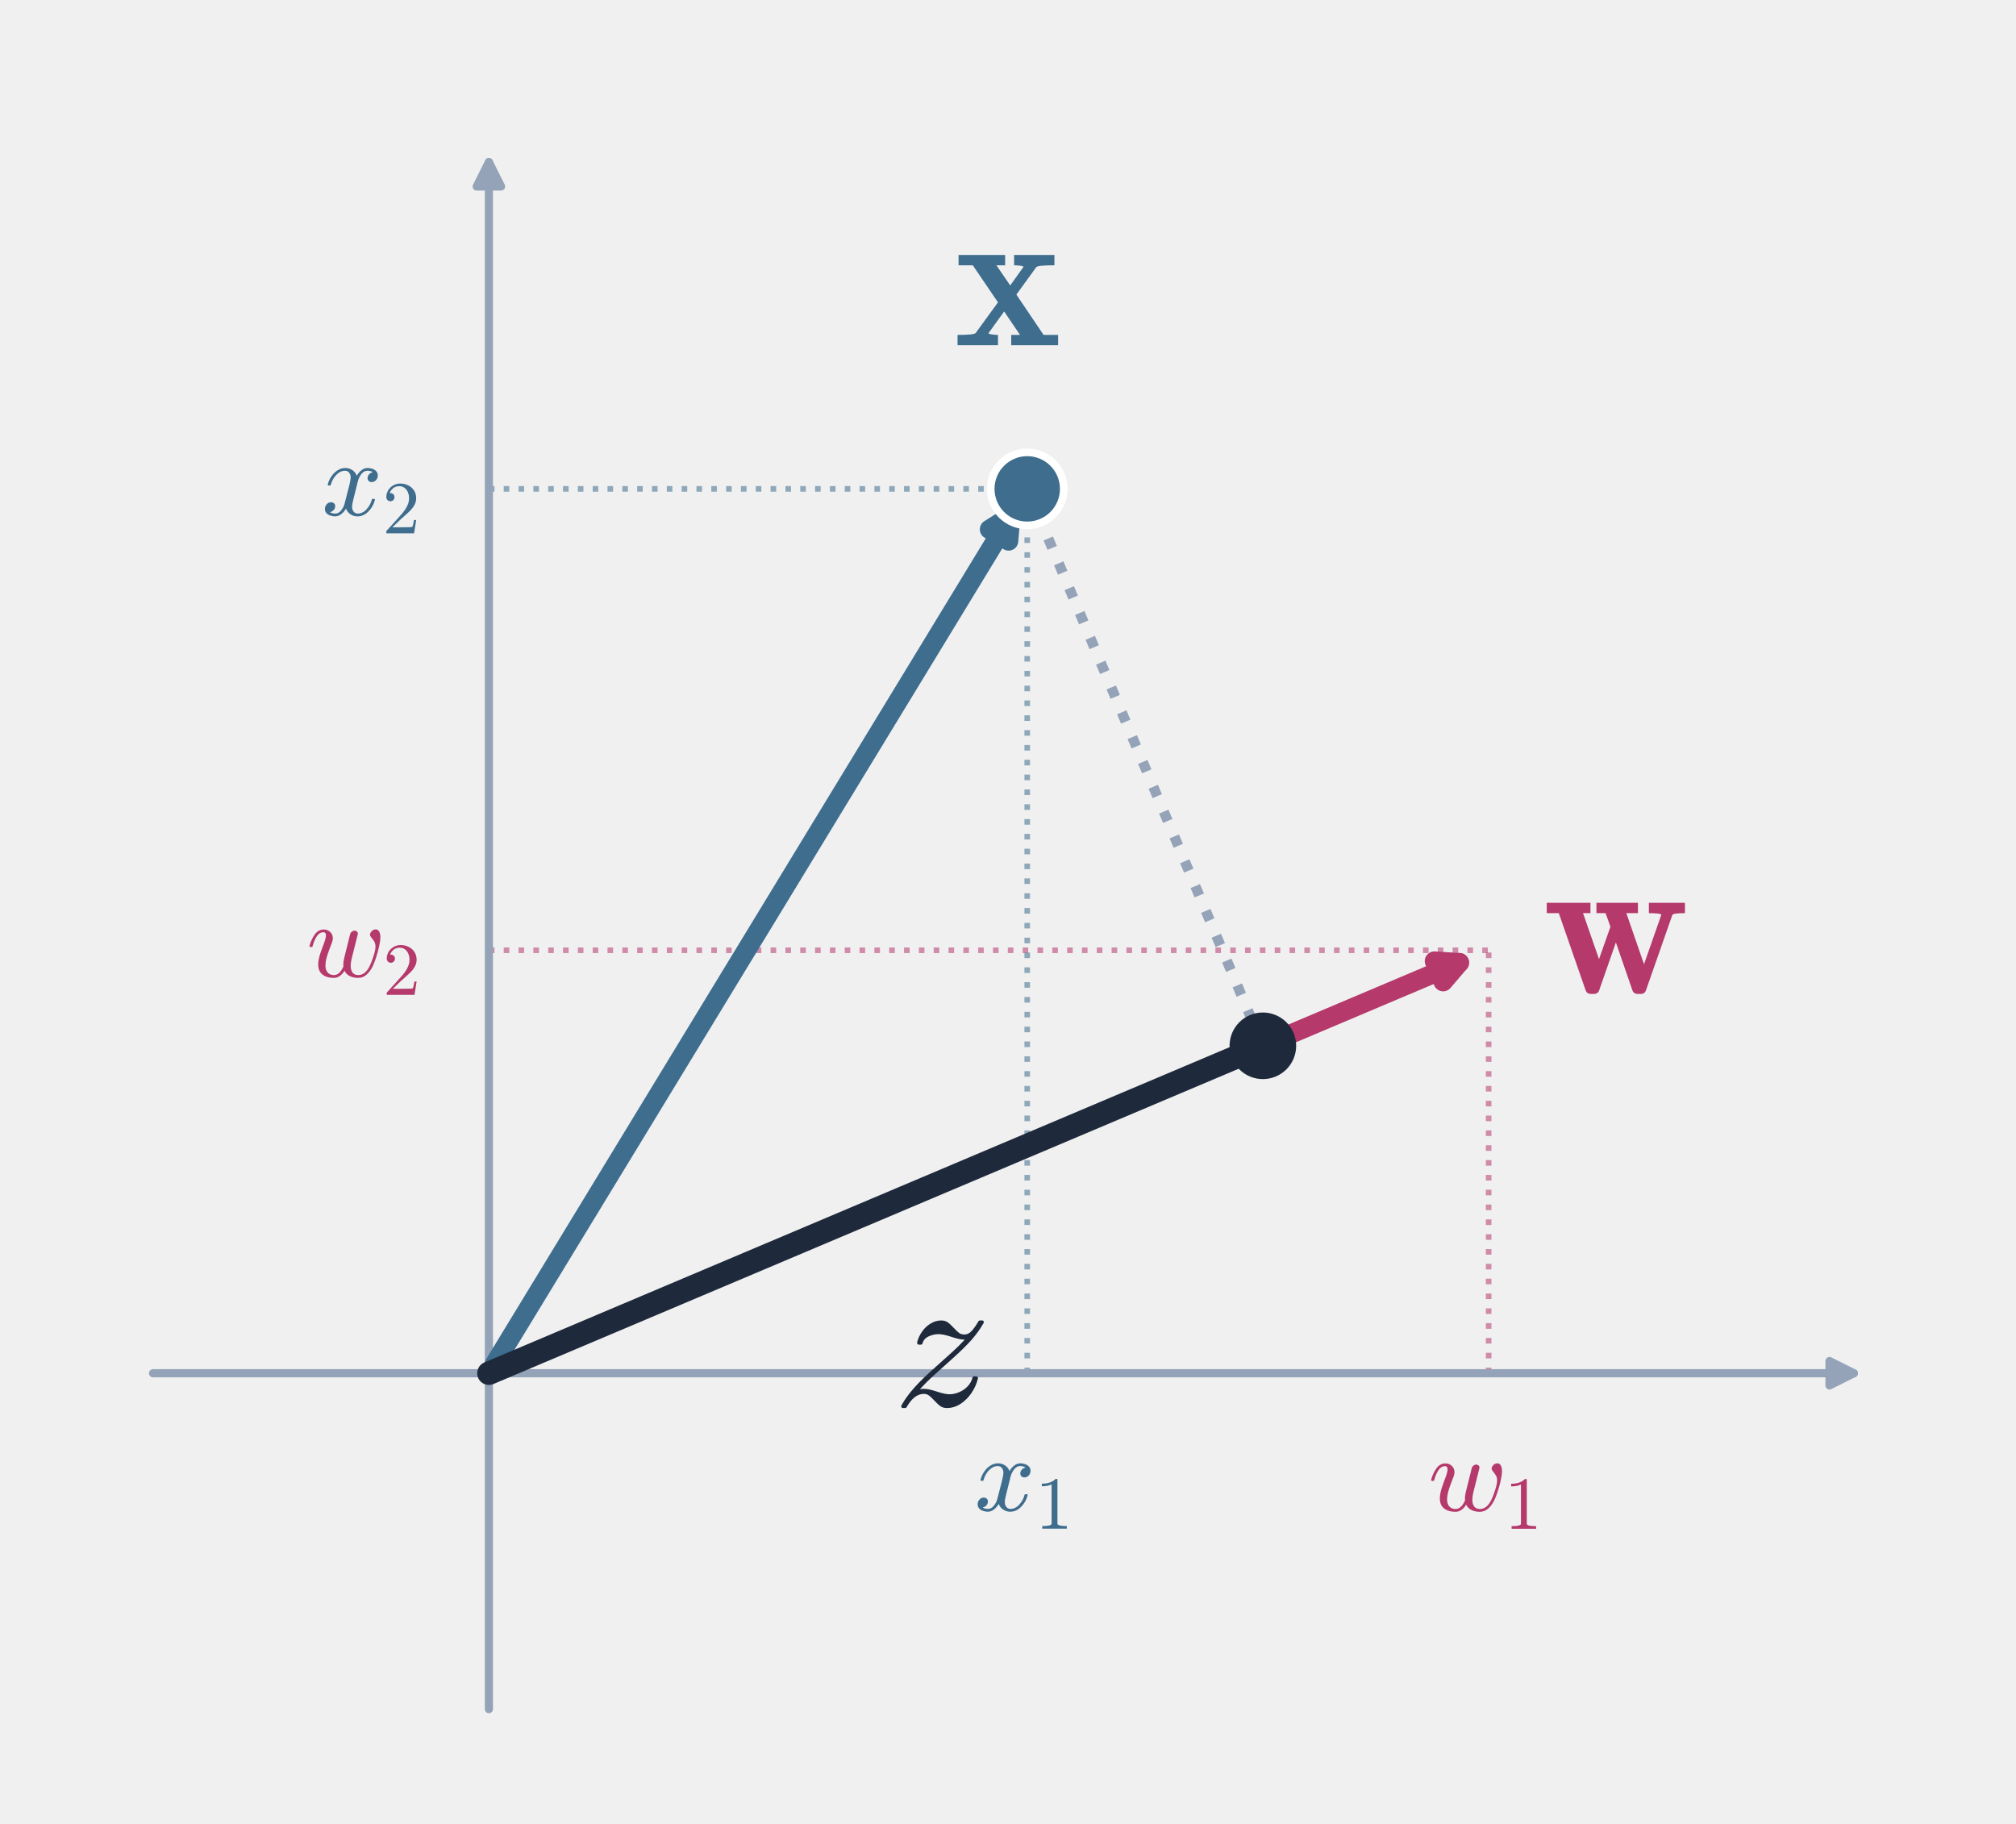
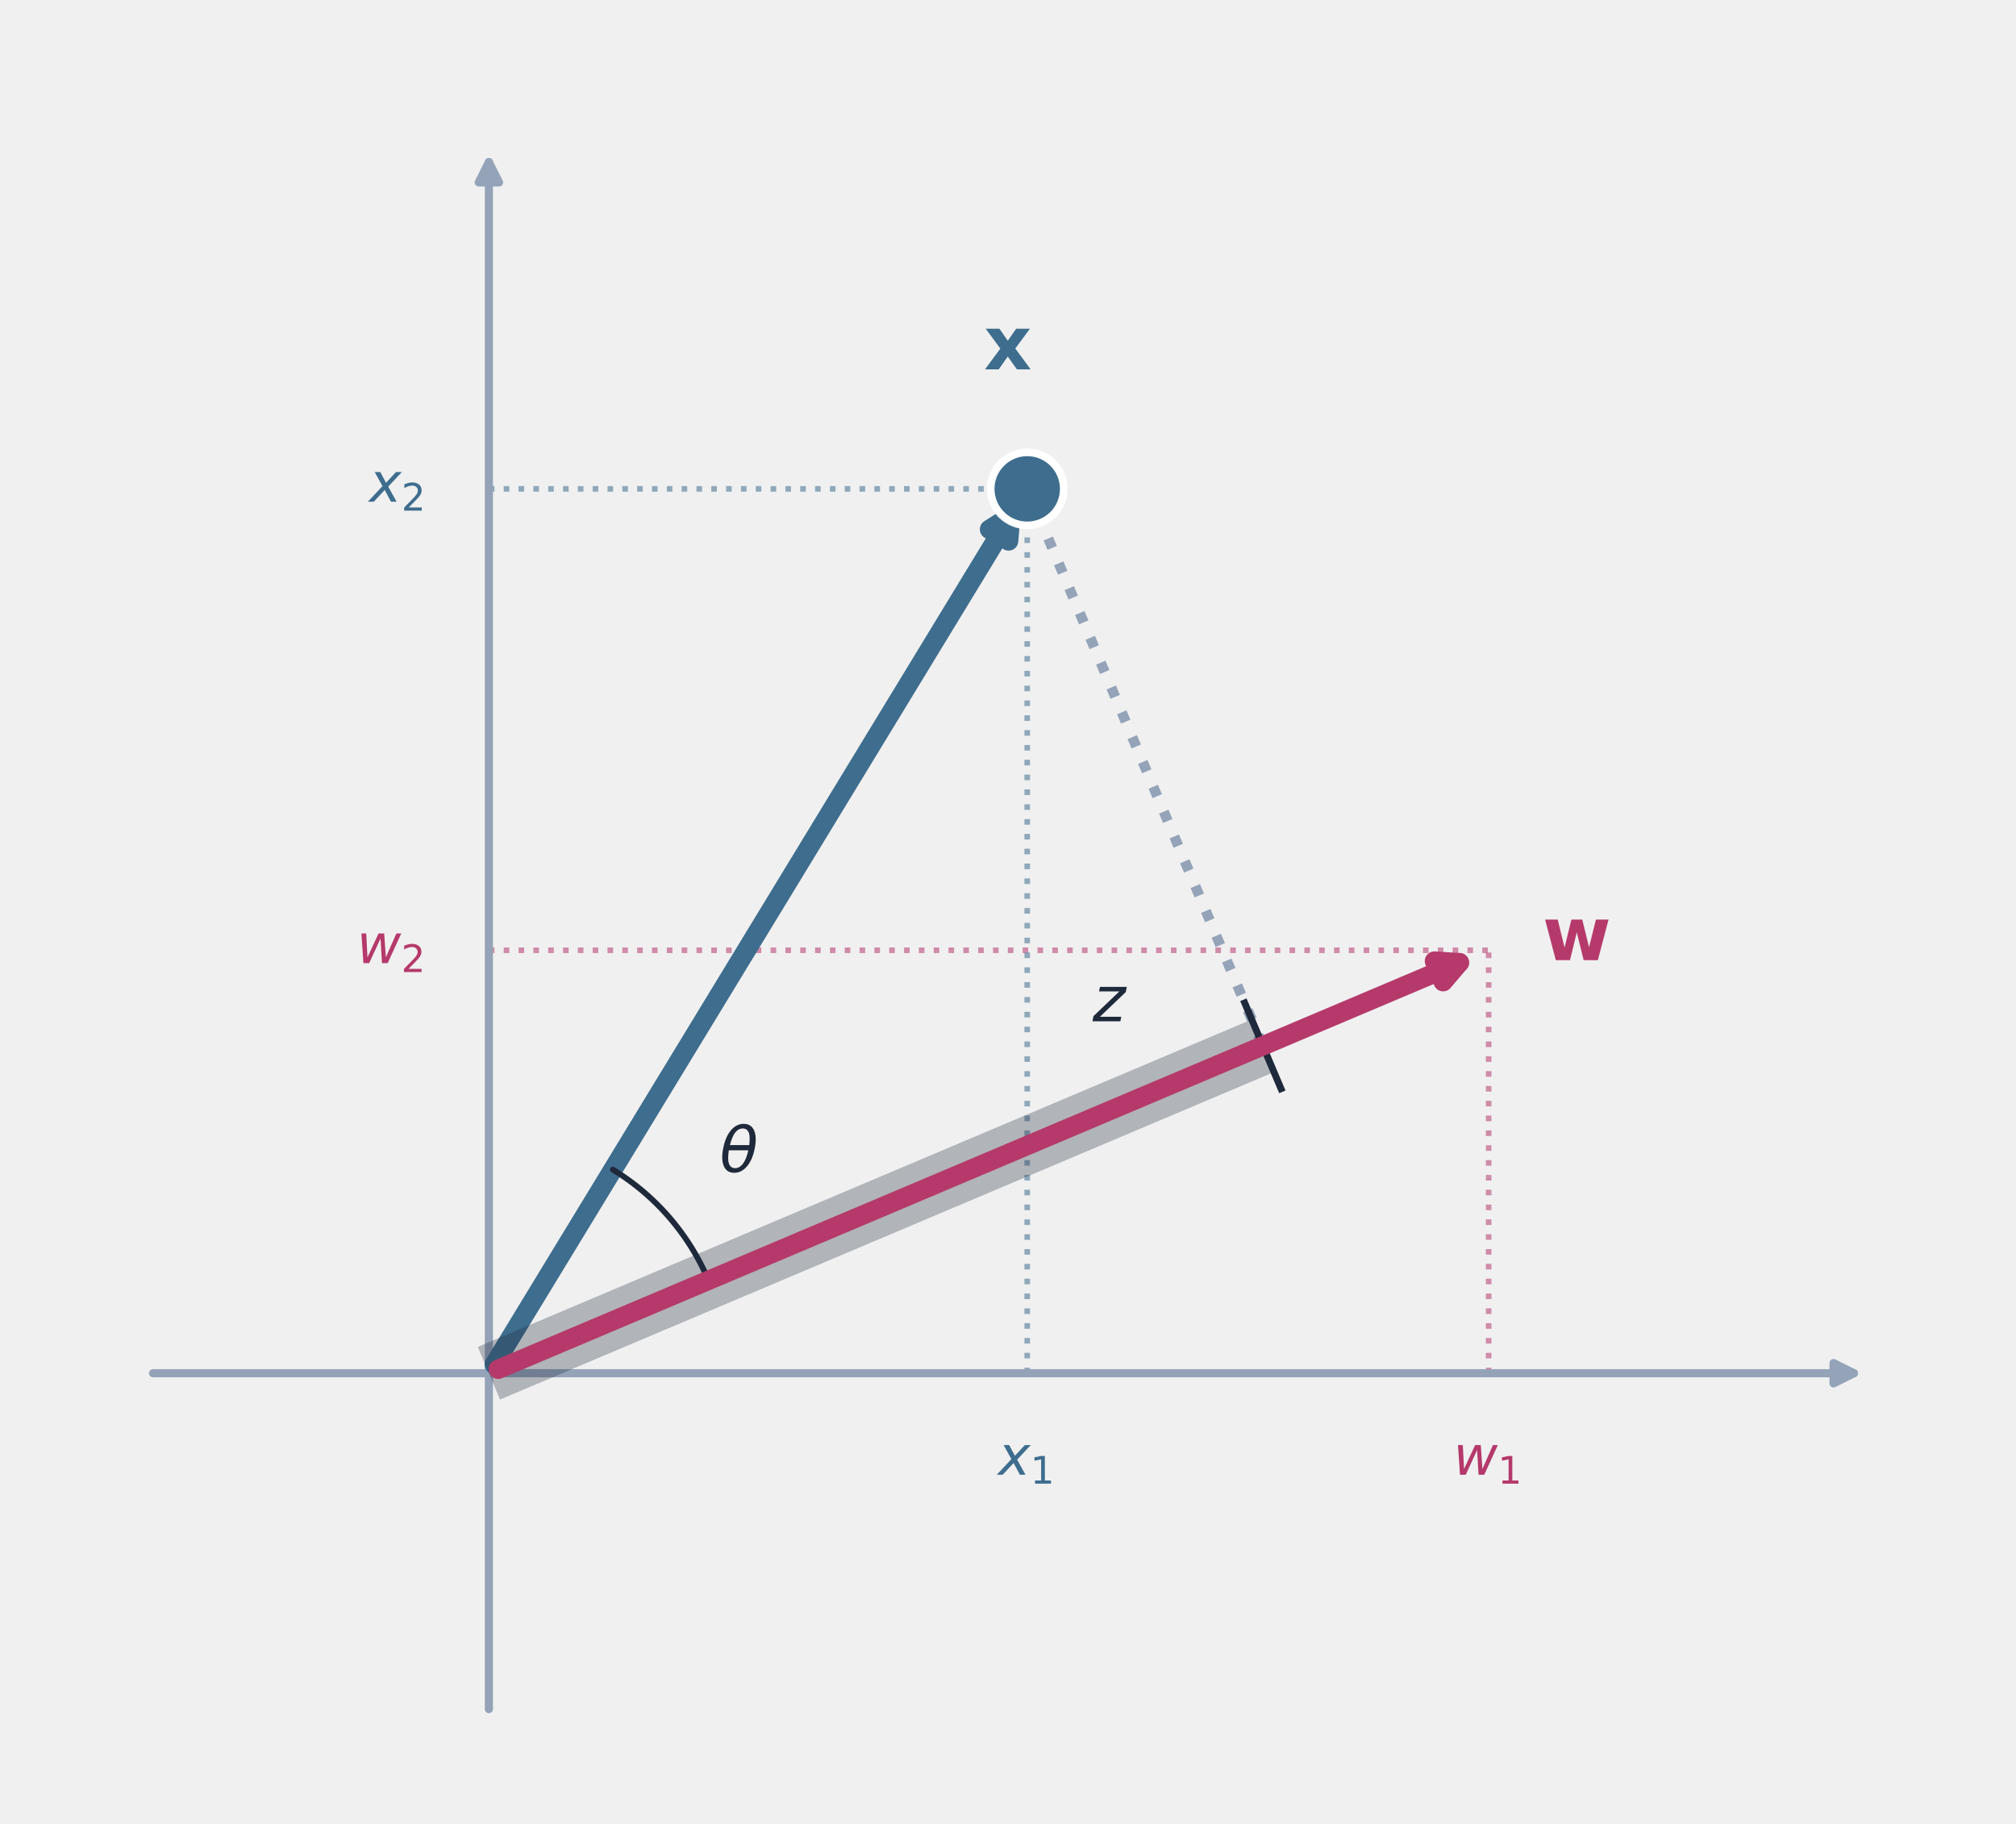
<svg xmlns="http://www.w3.org/2000/svg" xmlns:xlink="http://www.w3.org/1999/xlink" width="396.36" height="358.56" viewBox="0 0 396.36 358.56" version="1.1">
  <defs>
    <style type="text/css">*{stroke-linejoin: round; stroke-linecap: butt}</style>
  </defs>
  <g id="figure_1">
    <g id="patch_1">
      <path d="M 0 358.56  L 396.36 358.56  L 396.36 0  L 0 0  L 0 358.56  z " style="fill: none" />
    </g>
    <g id="axes_1">
      <g id="line2d_1">
-         <path d="M 292.68 270  L 292.68 186.84  " clip-path="url(#p35f5cff9c1)" style="fill: none; stroke-dasharray: 1.1,1.815; stroke-dashoffset: 0; stroke: #b5396b; stroke-opacity: 0.55; stroke-width: 1.1" />
+         <path d="M 292.68 270  L 292.68 186.84  " clip-path="url(#pd4333fe278)" style="fill: none; stroke-dasharray: 1.1,1.815; stroke-dashoffset: 0; stroke: #b5396b; stroke-opacity: 0.55; stroke-width: 1.1" />
      </g>
      <g id="line2d_2">
-         <path d="M 96.12 186.84  L 292.68 186.84  " clip-path="url(#p35f5cff9c1)" style="fill: none; stroke-dasharray: 1.1,1.815; stroke-dashoffset: 0; stroke: #b5396b; stroke-opacity: 0.55; stroke-width: 1.1" />
+         <path d="M 96.12 186.84  L 292.68 186.84  " clip-path="url(#pd4333fe278)" style="fill: none; stroke-dasharray: 1.1,1.815; stroke-dashoffset: 0; stroke: #b5396b; stroke-opacity: 0.55; stroke-width: 1.1" />
      </g>
      <g id="line2d_3">
-         <path d="M 201.96 270  L 201.96 96.12  " clip-path="url(#p35f5cff9c1)" style="fill: none; stroke-dasharray: 1.1,1.815; stroke-dashoffset: 0; stroke: #3e6d8e; stroke-opacity: 0.55; stroke-width: 1.1" />
+         <path d="M 201.96 270  L 201.96 96.12  " clip-path="url(#pd4333fe278)" style="fill: none; stroke-dasharray: 1.1,1.815; stroke-dashoffset: 0; stroke: #3e6d8e; stroke-opacity: 0.55; stroke-width: 1.1" />
      </g>
      <g id="line2d_4">
-         <path d="M 96.12 96.12  L 201.96 96.12  " clip-path="url(#p35f5cff9c1)" style="fill: none; stroke-dasharray: 1.1,1.815; stroke-dashoffset: 0; stroke: #3e6d8e; stroke-opacity: 0.55; stroke-width: 1.1" />
+         <path d="M 96.12 96.12  L 201.96 96.12  " clip-path="url(#pd4333fe278)" style="fill: none; stroke-dasharray: 1.1,1.815; stroke-dashoffset: 0; stroke: #3e6d8e; stroke-opacity: 0.55; stroke-width: 1.1" />
      </g>
      <g id="line2d_5">
-         <path d="M 201.96 96.12  L 248.288 205.621  " clip-path="url(#p35f5cff9c1)" style="fill: none; stroke-dasharray: 2,3.3; stroke-dashoffset: 0; stroke: #94a3b8; stroke-width: 2" />
+         <path d="M 201.96 96.12  L 248.288 205.621  " clip-path="url(#pd4333fe278)" style="fill: none; stroke-dasharray: 2,3.3; stroke-dashoffset: 0; stroke: #94a3b8; stroke-width: 2" />
      </g>
      <g id="patch_2">
        <path d="M 30.081 270  Q 198.181 270 364.491 270  " style="fill: none; stroke: #94a3b8; stroke-width: 1.6; stroke-linecap: round" />
-         <path d="M 359.691 267.6  L 364.491 270  L 359.691 272.4  z " style="fill: #94a3b8; stroke: #94a3b8; stroke-width: 1.6; stroke-linecap: round" />
+         <path d="M 360.491 268  L 364.491 270  L 360.491 272  z " style="fill: #94a3b8; stroke: #94a3b8; stroke-width: 1.6; stroke-linecap: round" />
      </g>
      <g id="patch_3">
        <path d="M 96.12 336.039  Q 96.12 183.058 96.12 31.866  " style="fill: none; stroke: #94a3b8; stroke-width: 1.6; stroke-linecap: round" />
-         <path d="M 93.72 36.666  L 96.12 31.866  L 98.52 36.666  z " style="fill: #94a3b8; stroke: #94a3b8; stroke-width: 1.6; stroke-linecap: round" />
+         <path d="M 94.12 35.866  L 96.12 31.866  L 98.12 35.866  z " style="fill: #94a3b8; stroke: #94a3b8; stroke-width: 1.6; stroke-linecap: round" />
      </g>
      <g id="text_1">
-         <g style="fill: #b5396b" transform="translate(280.815 297.1602) scale(0.21 -0.21)">
+         <g style="fill: #b5396b" transform="translate(285.7426 289.994) scale(0.10673 -0.10673)">
          <defs>
-             <path id="Cmmi10-77" d="M 691 744  Q 691 878 727 1053  Q 763 1228 806 1364  Q 850 1500 954 1781  Q 1059 2063 1069 2088  Q 1153 2322 1153 2472  Q 1153 2663 1013 2663  Q 759 2663 595 2402  Q 431 2141 353 1819  Q 341 1778 300 1778  L 225 1778  Q 172 1778 172 1838  L 172 1856  Q 275 2238 487 2533  Q 700 2828 1025 2828  Q 1253 2828 1411 2678  Q 1569 2528 1569 2297  Q 1569 2178 1516 2047  Q 1441 1853 1339 1581  Q 1238 1309 1181 1087  Q 1125 866 1125 659  Q 1125 409 1256 253  Q 1388 97 1638 97  Q 1978 97 2203 616  Q 2194 653 2194 722  Q 2194 894 2247 1113  L 2606 2553  Q 2628 2638 2706 2698  Q 2784 2759 2875 2759  Q 2950 2759 3008 2709  Q 3066 2659 3066 2578  Q 3066 2541 3059 2528  L 2700 1100  Q 2638 844 2638 641  Q 2638 400 2748 248  Q 2859 97 3097 97  Q 3509 97 3775 641  Q 3875 834 3998 1212  Q 4122 1591 4122 1791  Q 4122 1975 4062 2083  Q 4003 2191 3898 2316  Q 3794 2441 3794 2503  Q 3794 2625 3898 2729  Q 4003 2834 4128 2834  Q 4281 2834 4348 2693  Q 4416 2553 4416 2375  Q 4416 2159 4344 1826  Q 4272 1494 4162 1158  Q 4053 822 3956 622  Q 3606 -72 3084 -72  Q 2816 -72 2594 31  Q 2372 134 2266 359  Q 2163 175 1995 51  Q 1828 -72 1625 -72  Q 1203 -72 947 129  Q 691 331 691 744  z " transform="scale(0.015625)" />
-             <path id="Cmr10-31" d="M 594 0  L 594 225  Q 1394 225 1394 428  L 1394 3788  Q 1063 3628 556 3628  L 556 3853  Q 1341 3853 1741 4263  L 1831 4263  Q 1853 4263 1873 4245  Q 1894 4228 1894 4206  L 1894 428  Q 1894 225 2694 225  L 2694 0  L 594 0  z " transform="scale(0.015625)" />
+             <path id="DejaVuSans-Oblique-77" d="M 544 3500  L 1113 3500  L 1259 684  L 2566 3500  L 3231 3500  L 3425 684  L 4666 3500  L 5241 3500  L 3641 0  L 2969 0  L 2797 2900  L 1459 0  L 781 0  L 544 3500  z " transform="scale(0.015625)" />
+             <path id="DejaVuSans-31" d="M 794 531  L 1825 531  L 1825 4091  L 703 3866  L 703 4441  L 1819 4666  L 2450 4666  L 2450 531  L 3481 531  L 3481 0  L 794 0  L 794 531  z " transform="scale(0.015625)" />
          </defs>
-           <use xlink:href="#Cmmi10-77" transform="translate(0 0.71875)" />
-           <use xlink:href="#Cmr10-31" transform="translate(71.48438 -16.2875) scale(0.7)" />
+           <use xlink:href="#DejaVuSans-Oblique-77" transform="translate(0 0.3125)" />
+           <use xlink:href="#DejaVuSans-31" transform="translate(81.78711 -16.09375) scale(0.7)" />
        </g>
      </g>
      <g id="text_2">
-         <g style="fill: #b5396b" transform="translate(60.294 192.1835) scale(0.21 -0.21)">
+         <g style="fill: #b5396b" transform="translate(70.14915 189.4015) scale(0.10673 -0.10673)">
          <defs>
-             <path id="Cmr10-32" d="M 319 0  L 319 172  Q 319 188 331 206  L 1325 1306  Q 1550 1550 1690 1715  Q 1831 1881 1968 2097  Q 2106 2313 2186 2536  Q 2266 2759 2266 3009  Q 2266 3272 2169 3511  Q 2072 3750 1880 3894  Q 1688 4038 1416 4038  Q 1138 4038 916 3870  Q 694 3703 603 3438  Q 628 3444 672 3444  Q 816 3444 917 3347  Q 1019 3250 1019 3097  Q 1019 2950 917 2848  Q 816 2747 672 2747  Q 522 2747 420 2851  Q 319 2956 319 3097  Q 319 3338 409 3548  Q 500 3759 670 3923  Q 841 4088 1055 4175  Q 1269 4263 1509 4263  Q 1875 4263 2190 4108  Q 2506 3953 2690 3670  Q 2875 3388 2875 3009  Q 2875 2731 2753 2481  Q 2631 2231 2440 2026  Q 2250 1822 1953 1562  Q 1656 1303 1563 1216  L 838 519  L 1453 519  Q 1906 519 2211 526  Q 2516 534 2534 550  Q 2609 631 2688 1141  L 2875 1141  L 2694 0  L 319 0  z " transform="scale(0.015625)" />
+             <path id="DejaVuSans-32" d="M 1228 531  L 3431 531  L 3431 0  L 469 0  L 469 531  Q 828 903 1448 1529  Q 2069 2156 2228 2338  Q 2531 2678 2651 2914  Q 2772 3150 2772 3378  Q 2772 3750 2511 3984  Q 2250 4219 1831 4219  Q 1534 4219 1204 4116  Q 875 4013 500 3803  L 500 4441  Q 881 4594 1212 4672  Q 1544 4750 1819 4750  Q 2544 4750 2975 4387  Q 3406 4025 3406 3419  Q 3406 3131 3298 2873  Q 3191 2616 2906 2266  Q 2828 2175 2409 1742  Q 1991 1309 1228 531  z " transform="scale(0.015625)" />
          </defs>
-           <use xlink:href="#Cmmi10-77" transform="translate(0 0.71875)" />
-           <use xlink:href="#Cmr10-32" transform="translate(71.48438 -16.2875) scale(0.7)" />
+           <use xlink:href="#DejaVuSans-Oblique-77" transform="translate(0 0.3125)" />
+           <use xlink:href="#DejaVuSans-32" transform="translate(81.78711 -16.09375) scale(0.7)" />
        </g>
      </g>
      <g id="text_3">
-         <g style="fill: #3e6d8e" transform="translate(191.565 297.1602) scale(0.21 -0.21)">
+         <g style="fill: #3e6d8e" transform="translate(196.25 289.994) scale(0.10673 -0.10673)">
          <defs>
-             <path id="Cmmi10-78" d="M 500 184  Q 613 97 819 97  Q 1019 97 1172 289  Q 1325 481 1381 709  L 1672 1844  Q 1741 2153 1741 2266  Q 1741 2425 1652 2544  Q 1563 2663 1403 2663  Q 1200 2663 1022 2536  Q 844 2409 722 2214  Q 600 2019 550 1819  Q 538 1778 500 1778  L 422 1778  Q 372 1778 372 1838  L 372 1856  Q 434 2094 584 2320  Q 734 2547 951 2687  Q 1169 2828 1416 2828  Q 1650 2828 1839 2703  Q 2028 2578 2106 2363  Q 2216 2559 2386 2693  Q 2556 2828 2759 2828  Q 2897 2828 3040 2779  Q 3184 2731 3275 2631  Q 3366 2531 3366 2381  Q 3366 2219 3261 2101  Q 3156 1984 2994 1984  Q 2891 1984 2822 2050  Q 2753 2116 2753 2216  Q 2753 2350 2845 2451  Q 2938 2553 3066 2572  Q 2950 2663 2747 2663  Q 2541 2663 2389 2472  Q 2238 2281 2175 2047  L 1894 916  Q 1825 659 1825 494  Q 1825 331 1917 214  Q 2009 97 2163 97  Q 2463 97 2698 361  Q 2934 625 3009 941  Q 3022 978 3059 978  L 3138 978  Q 3163 978 3178 961  Q 3194 944 3194 922  Q 3194 916 3188 903  Q 3097 522 2806 225  Q 2516 -72 2150 -72  Q 1916 -72 1727 54  Q 1538 181 1459 397  Q 1359 209 1182 68  Q 1006 -72 806 -72  Q 669 -72 523 -23  Q 378 25 287 125  Q 197 225 197 378  Q 197 528 301 651  Q 406 775 563 775  Q 669 775 741 711  Q 813 647 813 544  Q 813 409 723 309  Q 634 209 500 184  z " transform="scale(0.015625)" />
+             <path id="DejaVuSans-Oblique-78" d="M 3841 3500  L 2234 1784  L 3219 0  L 2559 0  L 1819 1388  L 531 0  L -166 0  L 1556 1844  L 641 3500  L 1300 3500  L 1972 2234  L 3144 3500  L 3841 3500  z " transform="scale(0.015625)" />
          </defs>
-           <use xlink:href="#Cmmi10-78" transform="translate(0 0.8125)" />
-           <use xlink:href="#Cmr10-31" transform="translate(57.08008 -16.19375) scale(0.7)" />
+           <use xlink:href="#DejaVuSans-Oblique-78" transform="translate(0 0.3125)" />
+           <use xlink:href="#DejaVuSans-31" transform="translate(59.17969 -16.09375) scale(0.7)" />
        </g>
      </g>
      <g id="text_4">
-         <g style="fill: #3e6d8e" transform="translate(63.234 101.4635) scale(0.21 -0.21)">
-           <use xlink:href="#Cmmi10-78" transform="translate(0 0.8125)" />
-           <use xlink:href="#Cmr10-32" transform="translate(57.08008 -16.19375) scale(0.7)" />
+         <g style="fill: #3e6d8e" transform="translate(72.60393 98.68151) scale(0.10673 -0.10673)">
+           <use xlink:href="#DejaVuSans-Oblique-78" transform="translate(0 0.3125)" />
+           <use xlink:href="#DejaVuSans-32" transform="translate(59.17969 -16.09375) scale(0.7)" />
+         </g>
+       </g>
+       <g id="text_5">
+         <g style="fill: #b5396b" transform="translate(303.264 188.8332) scale(0.146051 -0.146051)">
+           <defs>
+             <path id="DejaVuSans-Bold-77" d="M 225 3500  L 1313 3500  L 1900 1088  L 2491 3500  L 3425 3500  L 4013 1113  L 4603 3500  L 5691 3500  L 4769 0  L 3547 0  L 2956 2406  L 2369 0  L 1147 0  L 225 3500  z " transform="scale(0.015625)" />
+           </defs>
+           <use xlink:href="#DejaVuSans-Bold-77" transform="translate(0 0.3125)" />
        </g>
      </g>
      <g id="patch_4">
-         <path d="M 97.965 269.22  Q 194.403 228.419 286.928 189.273  " style="fill: none; stroke: #b5396b; stroke-width: 3.8; stroke-linecap: round" />
-         <path d="M 282.019 188.962  L 286.928 189.273  L 283.733 193.014  z " style="fill: #b5396b; stroke: #b5396b; stroke-width: 3.8; stroke-linecap: round" />
-       </g>
-       <g id="text_5">
-         <g style="fill: #b5396b" transform="translate(303.264 195.5061) scale(0.4 -0.4)">
-           <defs>
-             <path id="Cmb10-77" d="M 1356 91  L 513 2516  L 134 2516  L 134 2841  L 1509 2841  L 1509 2516  L 1275 2516  L 1778 1069  L 2138 2088  L 1984 2516  L 1697 2516  L 1697 2841  L 3003 2841  L 3003 2516  L 2638 2516  L 3194 909  L 3738 2463  Q 3738 2494 3608 2505  Q 3478 2516 3347 2516  L 3347 2841  L 4481 2841  L 4481 2516  Q 4103 2516 4084 2456  L 3256 91  Q 3216 -25 3091 -25  L 2994 -25  Q 2869 -25 2828 91  L 2309 1594  L 1784 91  Q 1744 -25 1619 -25  L 1522 -25  Q 1397 -25 1356 91  z " transform="scale(0.015625)" />
-           </defs>
-           <use xlink:href="#Cmb10-77" transform="translate(0 0.609375)" />
-         </g>
-       </g>
-       <g id="patch_5">
        <path d="M 97.158 268.294  Q 149.039 183.062 198.71 101.459  " style="fill: none; stroke: #3e6d8e; stroke-width: 3.8; stroke-linecap: round" />
        <path d="M 194.543 104.074  L 198.71 101.459  L 198.301 106.362  z " style="fill: #3e6d8e; stroke: #3e6d8e; stroke-width: 3.8; stroke-linecap: round" />
      </g>
      <g id="text_6">
-         <g style="fill: #3e6d8e" transform="translate(187.58 68.1265) scale(0.4 -0.4)">
+         <g style="fill: #3e6d8e" transform="translate(193.4333 72.66667) scale(0.146051 -0.146051)">
          <defs>
-             <path id="Cmb10-78" d="M 109 0  L 109 325  Q 628 325 678 384  L 1381 1350  L 588 2516  L 141 2516  L 141 2841  L 1606 2841  L 1606 2516  L 1331 2516  L 1766 1881  L 2181 2463  Q 2181 2491 2072 2503  Q 1963 2516 1888 2516  L 1888 2841  L 3156 2841  L 3156 2516  Q 2638 2516 2584 2456  L 1959 1594  L 2816 325  L 3272 325  L 3272 0  L 1797 0  L 1797 325  L 2075 325  L 1575 1063  L 1081 378  Q 1081 356 1193 340  Q 1306 325 1381 325  L 1381 0  L 109 0  z " transform="scale(0.015625)" />
+             <path id="DejaVuSans-Bold-78" d="M 1422 1791  L 159 3500  L 1344 3500  L 2059 2463  L 2784 3500  L 3969 3500  L 2706 1797  L 4031 0  L 2847 0  L 2059 1106  L 1281 0  L 97 0  L 1422 1791  z " transform="scale(0.015625)" />
          </defs>
-           <use xlink:href="#Cmb10-78" transform="translate(0 0.609375)" />
+           <use xlink:href="#DejaVuSans-Bold-78" transform="translate(0 0.3125)" />
        </g>
      </g>
      <g id="text_7">
-         <g style="fill: #1e293b" transform="translate(175.6456 276.7225) scale(0.38 -0.38)">
+         <g style="fill: #1e293b" transform="translate(141.5045 230.4817) scale(0.123582 -0.123582)">
          <defs>
-             <path id="Cmmi10-7a" d="M 313 -72  Q 263 -72 263 -13  Q 263 19 275 31  Q 447 328 689 598  Q 931 869 1239 1145  Q 1547 1422 1858 1700  Q 2169 1978 2363 2194  L 2338 2194  Q 2197 2194 1925 2284  Q 1653 2375 1497 2375  Q 1328 2375 1168 2301  Q 1009 2228 966 2075  Q 956 2028 916 2028  L 838 2028  Q 788 2028 788 2094  L 788 2113  Q 838 2300 952 2462  Q 1066 2625 1233 2726  Q 1400 2828 1581 2828  Q 1709 2828 1793 2770  Q 1878 2713 1990 2591  Q 2103 2469 2173 2416  Q 2244 2363 2350 2363  Q 2491 2363 2602 2491  Q 2713 2619 2822 2809  Q 2841 2828 2869 2828  L 2944 2828  Q 2966 2828 2980 2812  Q 2994 2797 2994 2772  Q 2994 2750 2981 2731  Q 2809 2434 2579 2176  Q 2350 1919 1979 1586  Q 1609 1253 1354 1023  Q 1100 794 878 550  Q 928 563 1013 563  Q 1169 563 1439 473  Q 1709 384 1856 384  Q 2016 384 2178 453  Q 2341 522 2459 647  Q 2578 772 2619 934  Q 2634 978 2669 978  L 2747 978  Q 2772 978 2787 958  Q 2803 938 2803 916  Q 2803 909 2797 897  Q 2738 653 2591 433  Q 2444 213 2230 70  Q 2016 -72 1772 -72  Q 1650 -72 1565 -15  Q 1481 41 1367 164  Q 1253 288 1181 342  Q 1109 397 1006 397  Q 688 397 434 -50  Q 413 -72 391 -72  L 313 -72  z " transform="scale(0.015625)" />
+             <path id="DejaVuSans-Oblique-3b8" d="M 2913 2219  L 925 2219  Q 791 1284 928 888  Q 1100 400 1566 400  Q 2034 400 2391 891  Q 2703 1322 2913 2219  z M 3009 2750  Q 3094 3638 2984 3950  Q 2813 4444 2353 4444  Q 1875 4444 1525 3956  Q 1250 3563 1034 2750  L 3009 2750  z M 2444 4913  Q 3194 4913 3494 4250  Q 3794 3591 3566 2422  Q 3341 1256 2781 594  Q 2225 -72 1475 -72  Q 722 -72 425 594  Q 128 1256 353 2422  Q 581 3591 1134 4250  Q 1691 4913 2444 4913  z " transform="scale(0.015625)" />
          </defs>
-           <use xlink:href="#Cmmi10-7a" transform="translate(0 0.8125)" />
+           <use xlink:href="#DejaVuSans-Oblique-3b8" transform="translate(0 0.234375)" />
+         </g>
+       </g>
+       <g id="text_8">
+         <g style="fill: #1e293b" transform="translate(214.8233 200.8379) scale(0.123582 -0.123582)">
+           <defs>
+             <path id="DejaVuSans-Oblique-7a" d="M 744 3500  L 3475 3500  L 3372 2975  L 738 459  L 2913 459  L 2822 0  L -19 0  L 84 525  L 2719 3041  L 653 3041  L 744 3500  z " transform="scale(0.015625)" />
+           </defs>
+           <use xlink:href="#DejaVuSans-Oblique-7a" transform="translate(0 0.3125)" />
        </g>
      </g>
      <g id="line2d_6">
-         <path d="M 96.12 270  L 248.288 205.621  " clip-path="url(#p35f5cff9c1)" style="fill: none; stroke: #1e293b; stroke-width: 4.6; stroke-linecap: round" />
+         <path d="M 96.12 270  L 248.288 205.621  " clip-path="url(#pd4333fe278)" style="fill: none; stroke: #1e293b; stroke-opacity: 0.3; stroke-width: 11.235" />
+       </g>
+       <g id="line2d_7">
+         <path d="M 252.117 214.673  L 244.458 196.57  " clip-path="url(#pd4333fe278)" style="fill: none; stroke: #1e293b; stroke-width: 1.348" />
+       </g>
+       <g id="patch_5">
+         <path d="M 201.96 103.302  C 203.865 103.302 205.692 102.545 207.038 101.198  C 208.385 99.852 209.142 98.025 209.142 96.12  C 209.142 94.215 208.385 92.388 207.038 91.042  C 205.692 89.695 203.865 88.938 201.96 88.938  C 200.055 88.938 198.228 89.695 196.882 91.042  C 195.535 92.388 194.778 94.215 194.778 96.12  C 194.778 98.025 195.535 99.852 196.882 101.198  C 198.228 102.545 200.055 103.302 201.96 103.302  z " clip-path="url(#pd4333fe278)" style="fill: #3e6d8e; stroke: #ffffff; stroke-width: 1.5; stroke-linejoin: miter" />
+       </g>
+       <g id="line2d_8">
+         <path d="M 139.288 251.737  L 139.092 251.281  L 138.892 250.828  L 138.687 250.377  L 138.477 249.928  L 138.262 249.481  L 138.043 249.037  L 137.819 248.595  L 137.59 248.155  L 137.357 247.718  L 137.119 247.283  L 136.877 246.851  L 136.63 246.422  L 136.378 245.995  L 136.122 245.57  L 135.862 245.149  L 135.597 244.73  L 135.327 244.314  L 135.054 243.901  L 134.776 243.491  L 134.493 243.084  L 134.206 242.68  L 133.916 242.278  L 133.62 241.88  L 133.321 241.486  L 133.017 241.094  L 132.71 240.705  L 132.398 240.32  L 132.082 239.938  L 131.762 239.56  L 131.439 239.185  L 131.111 238.813  L 130.779 238.445  L 130.444 238.08  L 130.104 237.719  L 129.761 237.362  L 129.414 237.008  L 129.063 236.658  L 128.709 236.311  L 128.351 235.969  L 127.99 235.63  L 127.624 235.295  L 127.256 234.964  L 126.884 234.636  L 126.508 234.313  L 126.129 233.994  L 125.747 233.679  L 125.361 233.367  L 124.972 233.06  L 124.58 232.757  L 124.185 232.459  L 123.786 232.164  L 123.385 231.874  L 122.98 231.587  L 122.572 231.306  L 122.162 231.028  L 121.748 230.755  L 121.332 230.486  L 120.913 230.222  L 120.491 229.962  " clip-path="url(#pd4333fe278)" style="fill: none; stroke: #1e293b; stroke-width: 1.123; stroke-linecap: round" />
      </g>
      <g id="patch_6">
-         <path d="M 201.96 103.302  C 203.865 103.302 205.692 102.545 207.038 101.198  C 208.385 99.852 209.142 98.025 209.142 96.12  C 209.142 94.215 208.385 92.388 207.038 91.042  C 205.692 89.695 203.865 88.938 201.96 88.938  C 200.055 88.938 198.228 89.695 196.882 91.042  C 195.535 92.388 194.778 94.215 194.778 96.12  C 194.778 98.025 195.535 99.852 196.882 101.198  C 198.228 102.545 200.055 103.302 201.96 103.302  z " clip-path="url(#p35f5cff9c1)" style="fill: #3e6d8e; stroke: #ffffff; stroke-width: 1.5; stroke-linejoin: miter" />
-       </g>
-       <g id="patch_7">
-         <path d="M 248.288 211.669  C 249.891 211.669 251.43 211.032 252.564 209.898  C 253.698 208.764 254.336 207.225 254.336 205.621  C 254.336 204.017 253.698 202.479 252.564 201.345  C 251.43 200.211 249.891 199.573 248.288 199.573  C 246.684 199.573 245.145 200.211 244.011 201.345  C 242.877 202.479 242.24 204.017 242.24 205.621  C 242.24 207.225 242.877 208.764 244.011 209.898  C 245.145 211.032 246.684 211.669 248.288 211.669  z " clip-path="url(#p35f5cff9c1)" style="fill: #1e293b; stroke: #1e293b; stroke-linejoin: miter" />
+         <path d="M 97.965 269.22  Q 194.403 228.419 286.928 189.273  " style="fill: none; stroke: #b5396b; stroke-width: 3.8; stroke-linecap: round" />
+         <path d="M 282.019 188.962  L 286.928 189.273  L 283.733 193.014  z " style="fill: #b5396b; stroke: #b5396b; stroke-width: 3.8; stroke-linecap: round" />
      </g>
    </g>
  </g>
  <defs>
-     <clipPath id="p35f5cff9c1">
+     <clipPath id="pd4333fe278">
      <rect x="12.96" y="12.96" width="370.44" height="332.64" />
    </clipPath>
  </defs>
</svg>
